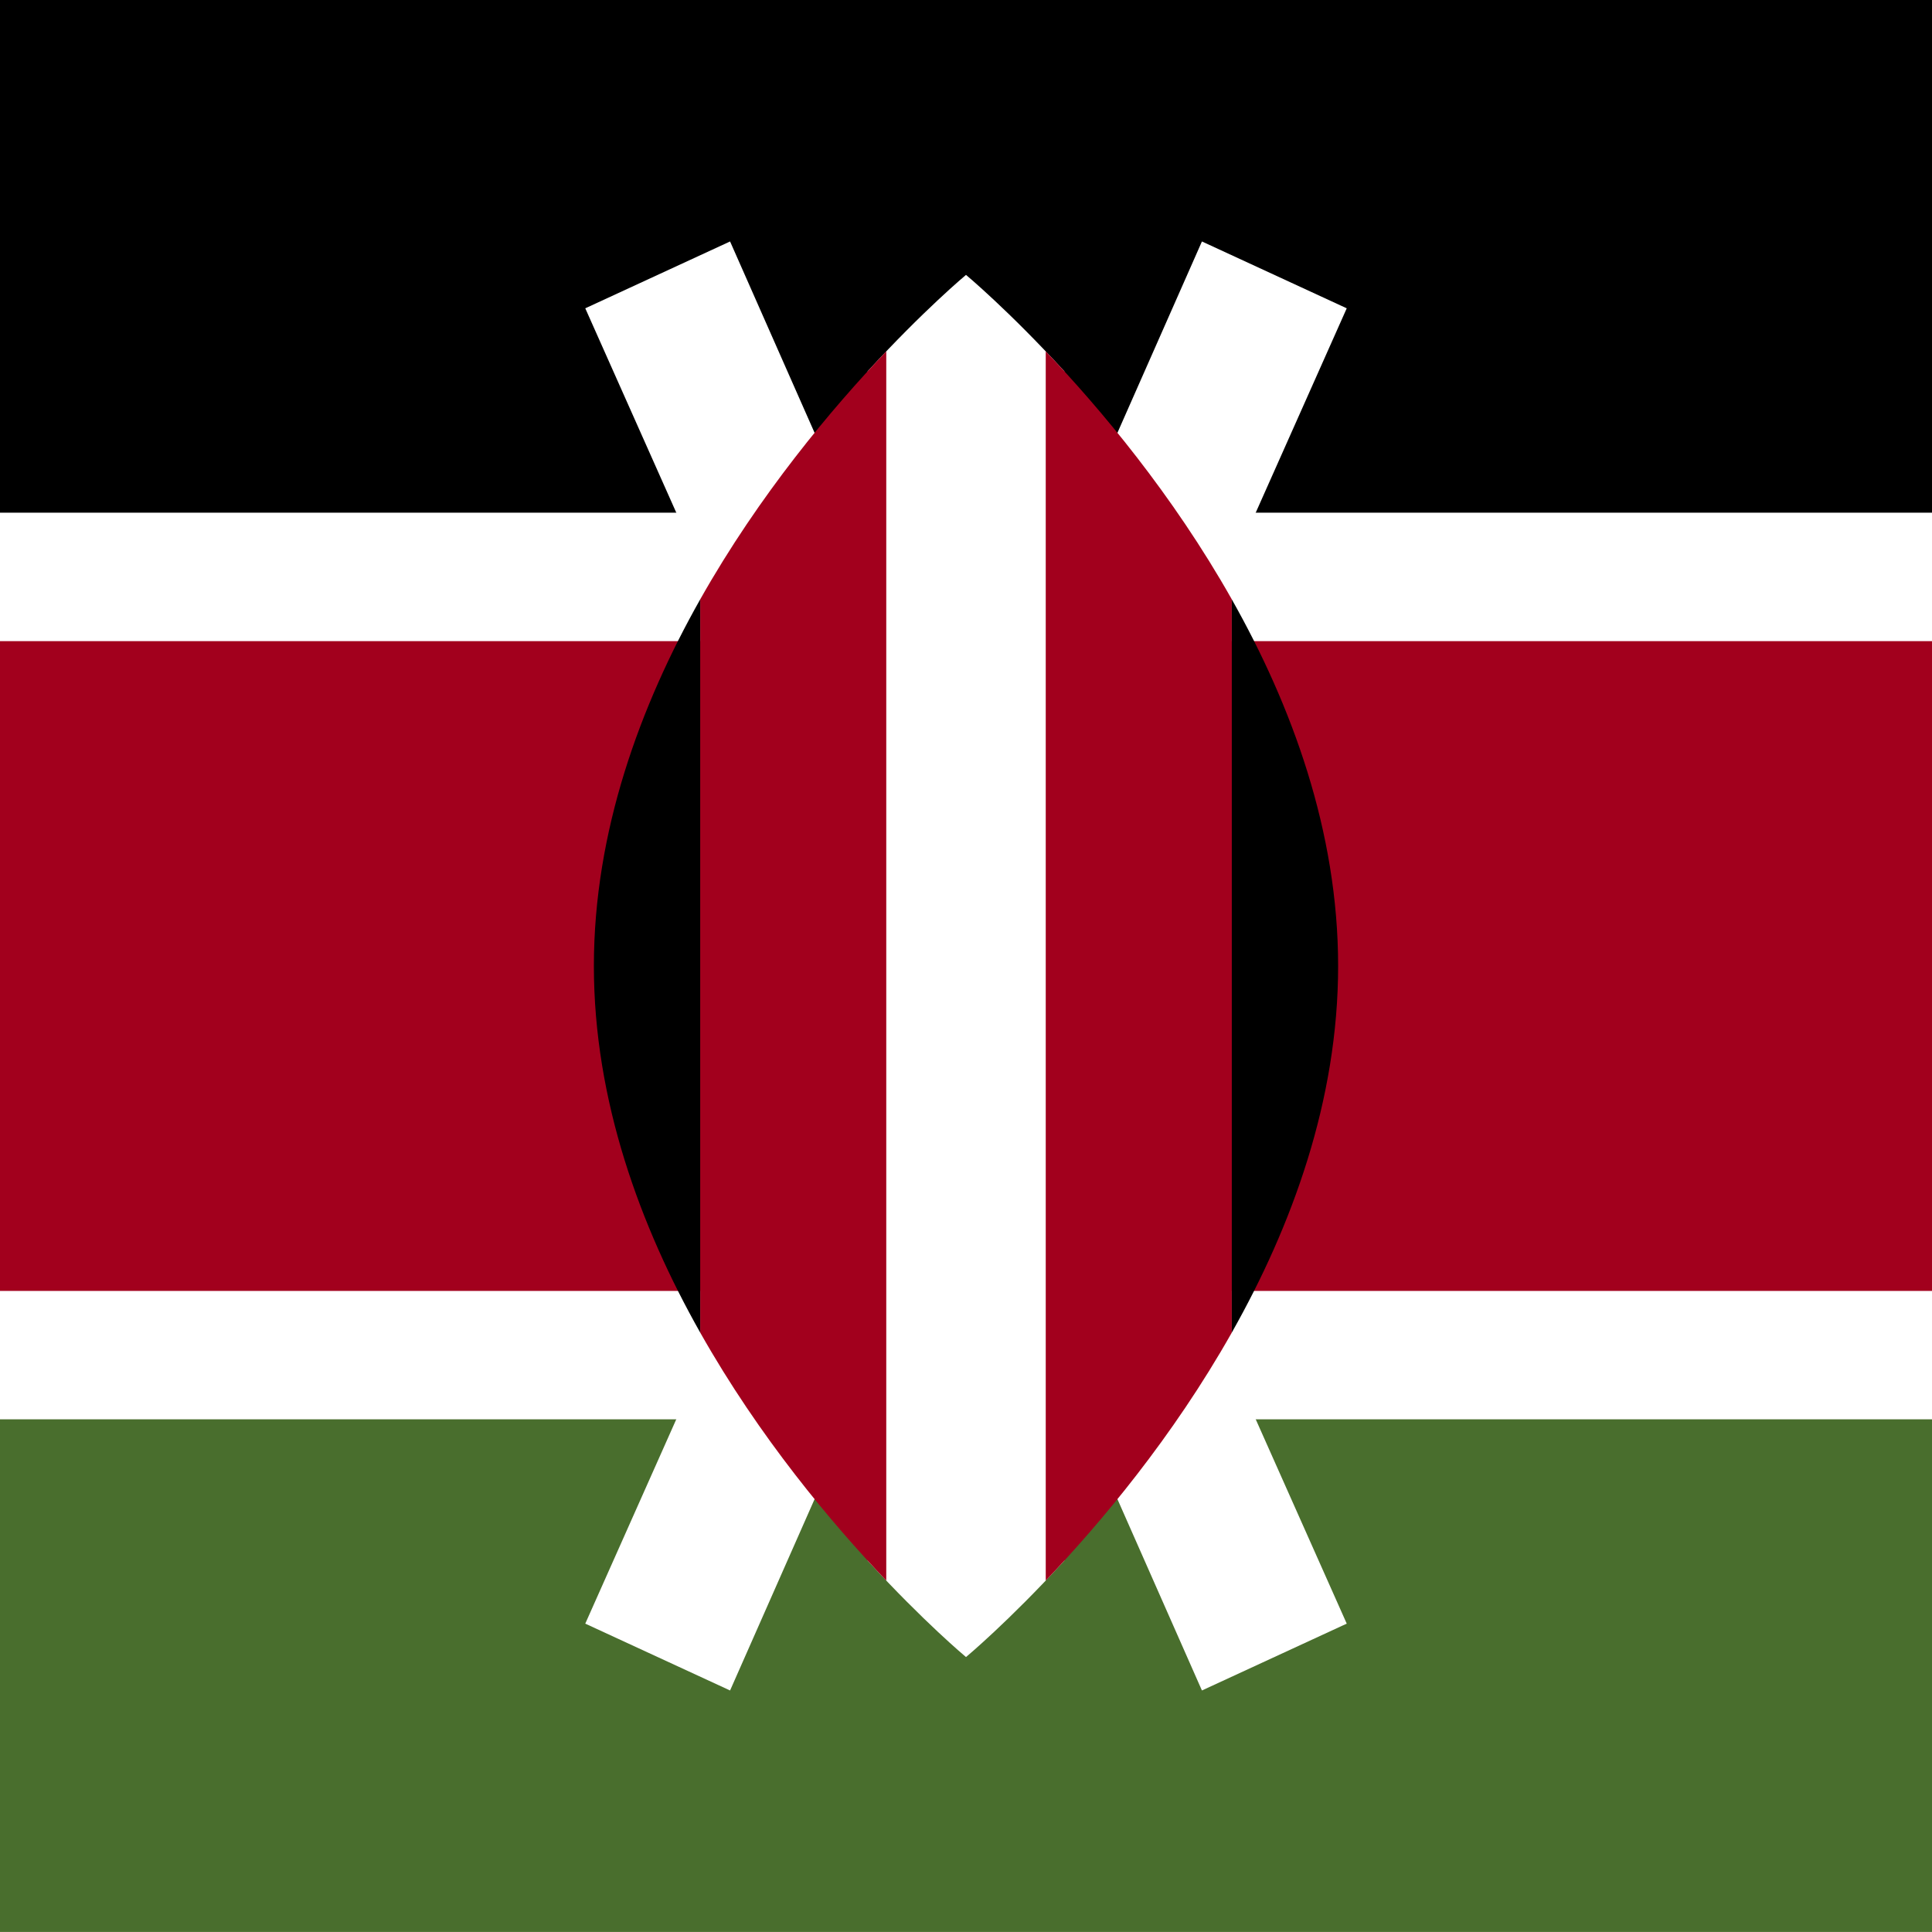
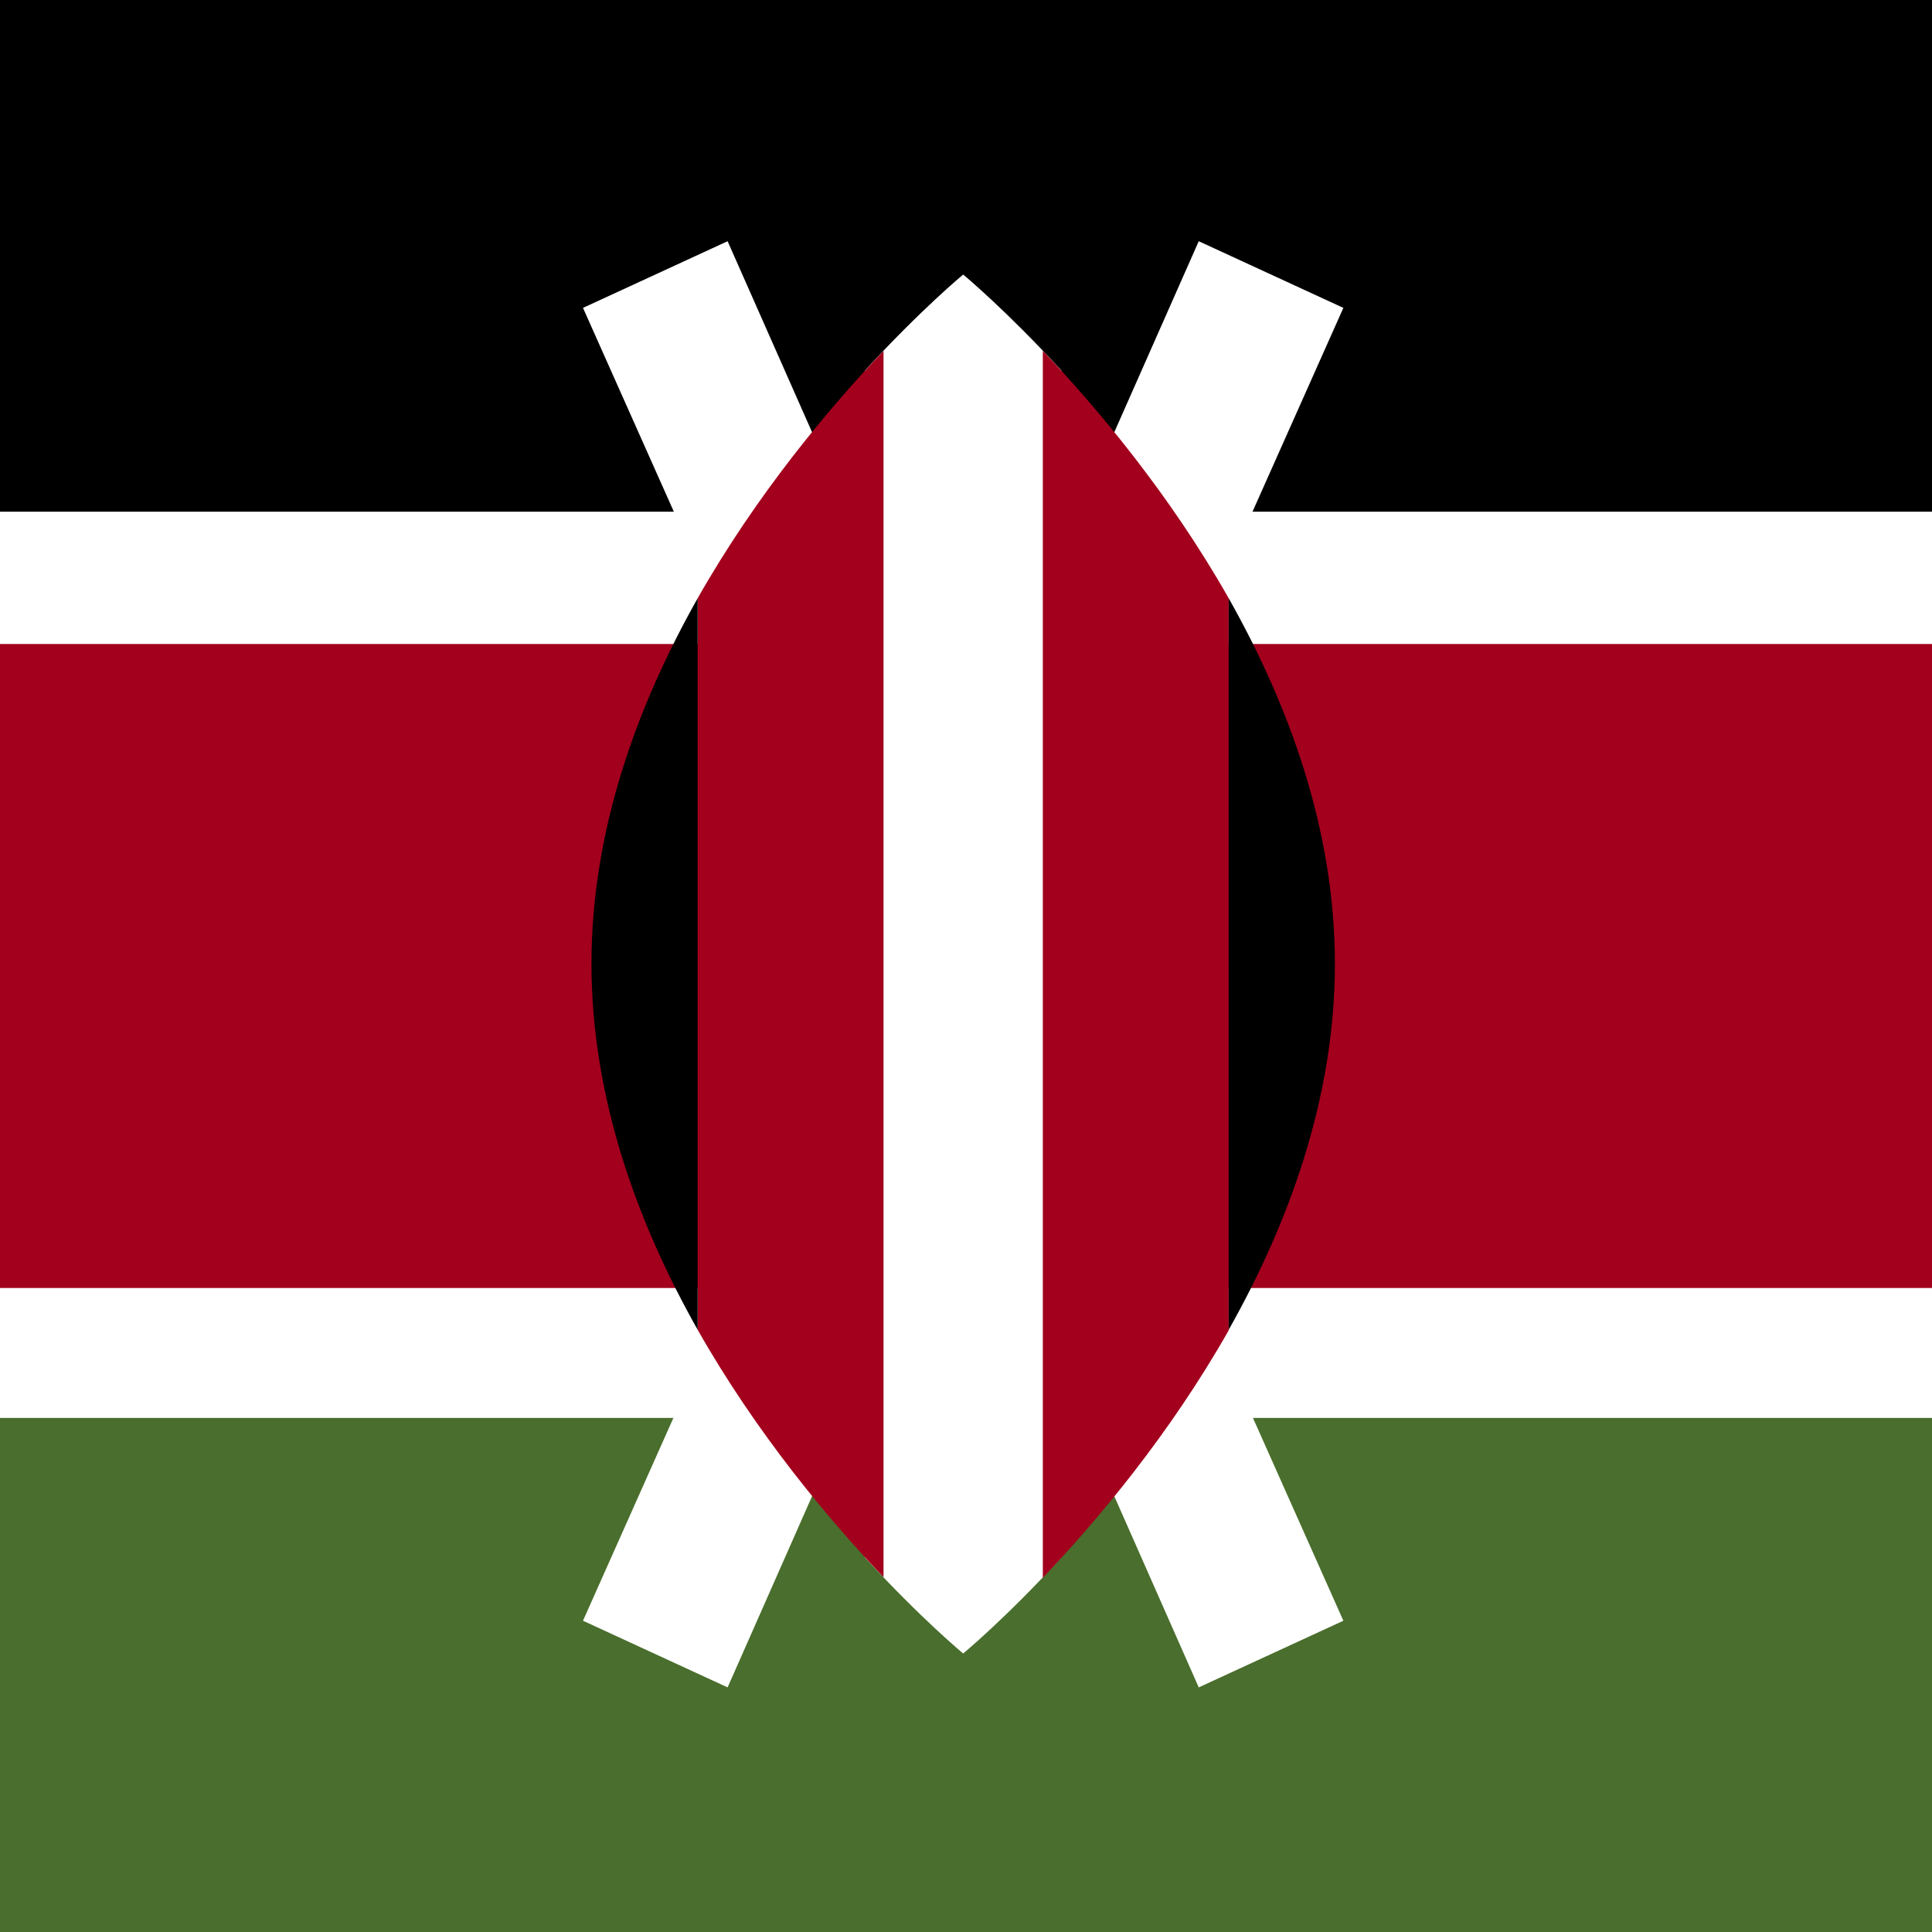
- <svg xmlns="http://www.w3.org/2000/svg" viewBox="85.333 85.333 341.333 341.333">
-   <rect y="85.331" fill="#FFFFFF" width="512" height="341.337" />
-   <rect y="85.331" width="512" height="90.579" />
-   <rect y="336.089" fill="#496E2D" width="512" height="90.568" />
-   <rect y="198.606" fill="#A2001D" width="512" height="114.799" />
-   <g>
-     <polygon fill="#FFFFFF" points="323.265,139.803 297.682,127.994 256,222.376 214.318,127.994 188.735,139.803    240.484,255.994 188.735,372.186 214.318,383.994 256,289.613 297.682,383.994 323.265,372.186 271.516,255.994  " />
-     <path fill="#FFFFFF" d="M273.376,150.931C263.472,140.115,256,133.898,256,133.898s-7.472,6.216-17.376,17.032v210.127   C248.528,371.873,256,378.091,256,378.091s7.472-6.216,17.376-17.033V150.931z" />
+ <svg xmlns="http://www.w3.org/2000/svg" viewBox="85.5 0 342 342">
+   <rect y="0" fill="#FFFFFF" width="513" height="342" />
+   <rect y="0" width="512" height="90.579" />
+   <rect y="251" fill="#496E2D" width="513" height="91" />
+   <rect y="114" fill="#A2001D" width="513" height="114" />
+   <g fill="#FFFFFF">
+     <polygon points="323.3,54.5 297.7,42.7 256,137 214.3,42.7 188.7,54.5 240.5,170.7 188.7,286.9 214.3,298.7 256,204.3   297.7,298.7 323.3,286.9 271.5,170.7  " />
+     <path d="M273.4,65.6c-9.9-10.8-17.4-17-17.4-17s-7.5,6.2-17.4,17v210.1c9.9,10.8,17.4,17,17.4,17s7.5-6.2,17.4-17V65.6   z" />
  </g>
-   <g>
-     <path fill="#A2001D" d="M209.04,191.226v129.535c10.465,18.542,23.274,33.742,32.872,43.818V147.408   C232.313,157.484,219.504,172.683,209.04,191.226z" />
-     <path fill="#A2001D" d="M302.96,191.226c-10.465-18.543-23.274-33.742-32.872-43.818V364.58   c9.599-10.077,22.407-25.276,32.872-43.818V191.226z" />
+   <g fill="#A2001D">
+     <path d="M209,105.9v129.5c10.5,18.5,23.3,33.7,32.9,43.8V62.1C232.3,72.2,219.5,87.4,209,105.9z" />
+     <path d="M303,105.9c-10.5-18.5-23.3-33.7-32.9-43.8v217.2c9.6-10.1,22.4-25.3,32.9-43.8V105.9z" />
  </g>
-   <path d="M302.96,191.226v129.535c10.594-18.774,18.784-40.973,18.784-64.767S313.554,210.001,302.96,191.226z" />
-   <path d="M209.04,191.226v129.535c-10.594-18.774-18.784-40.973-18.784-64.767S198.446,210.001,209.04,191.226z" />
+   <path d="M303,105.9v129.5c10.6-18.8,18.8-41,18.8-64.8S313.6,124.7,303,105.9z" />
+   <path d="M209,105.9v129.5c-10.6-18.8-18.8-41-18.8-64.8S198.4,124.7,209,105.9z" />
</svg>
